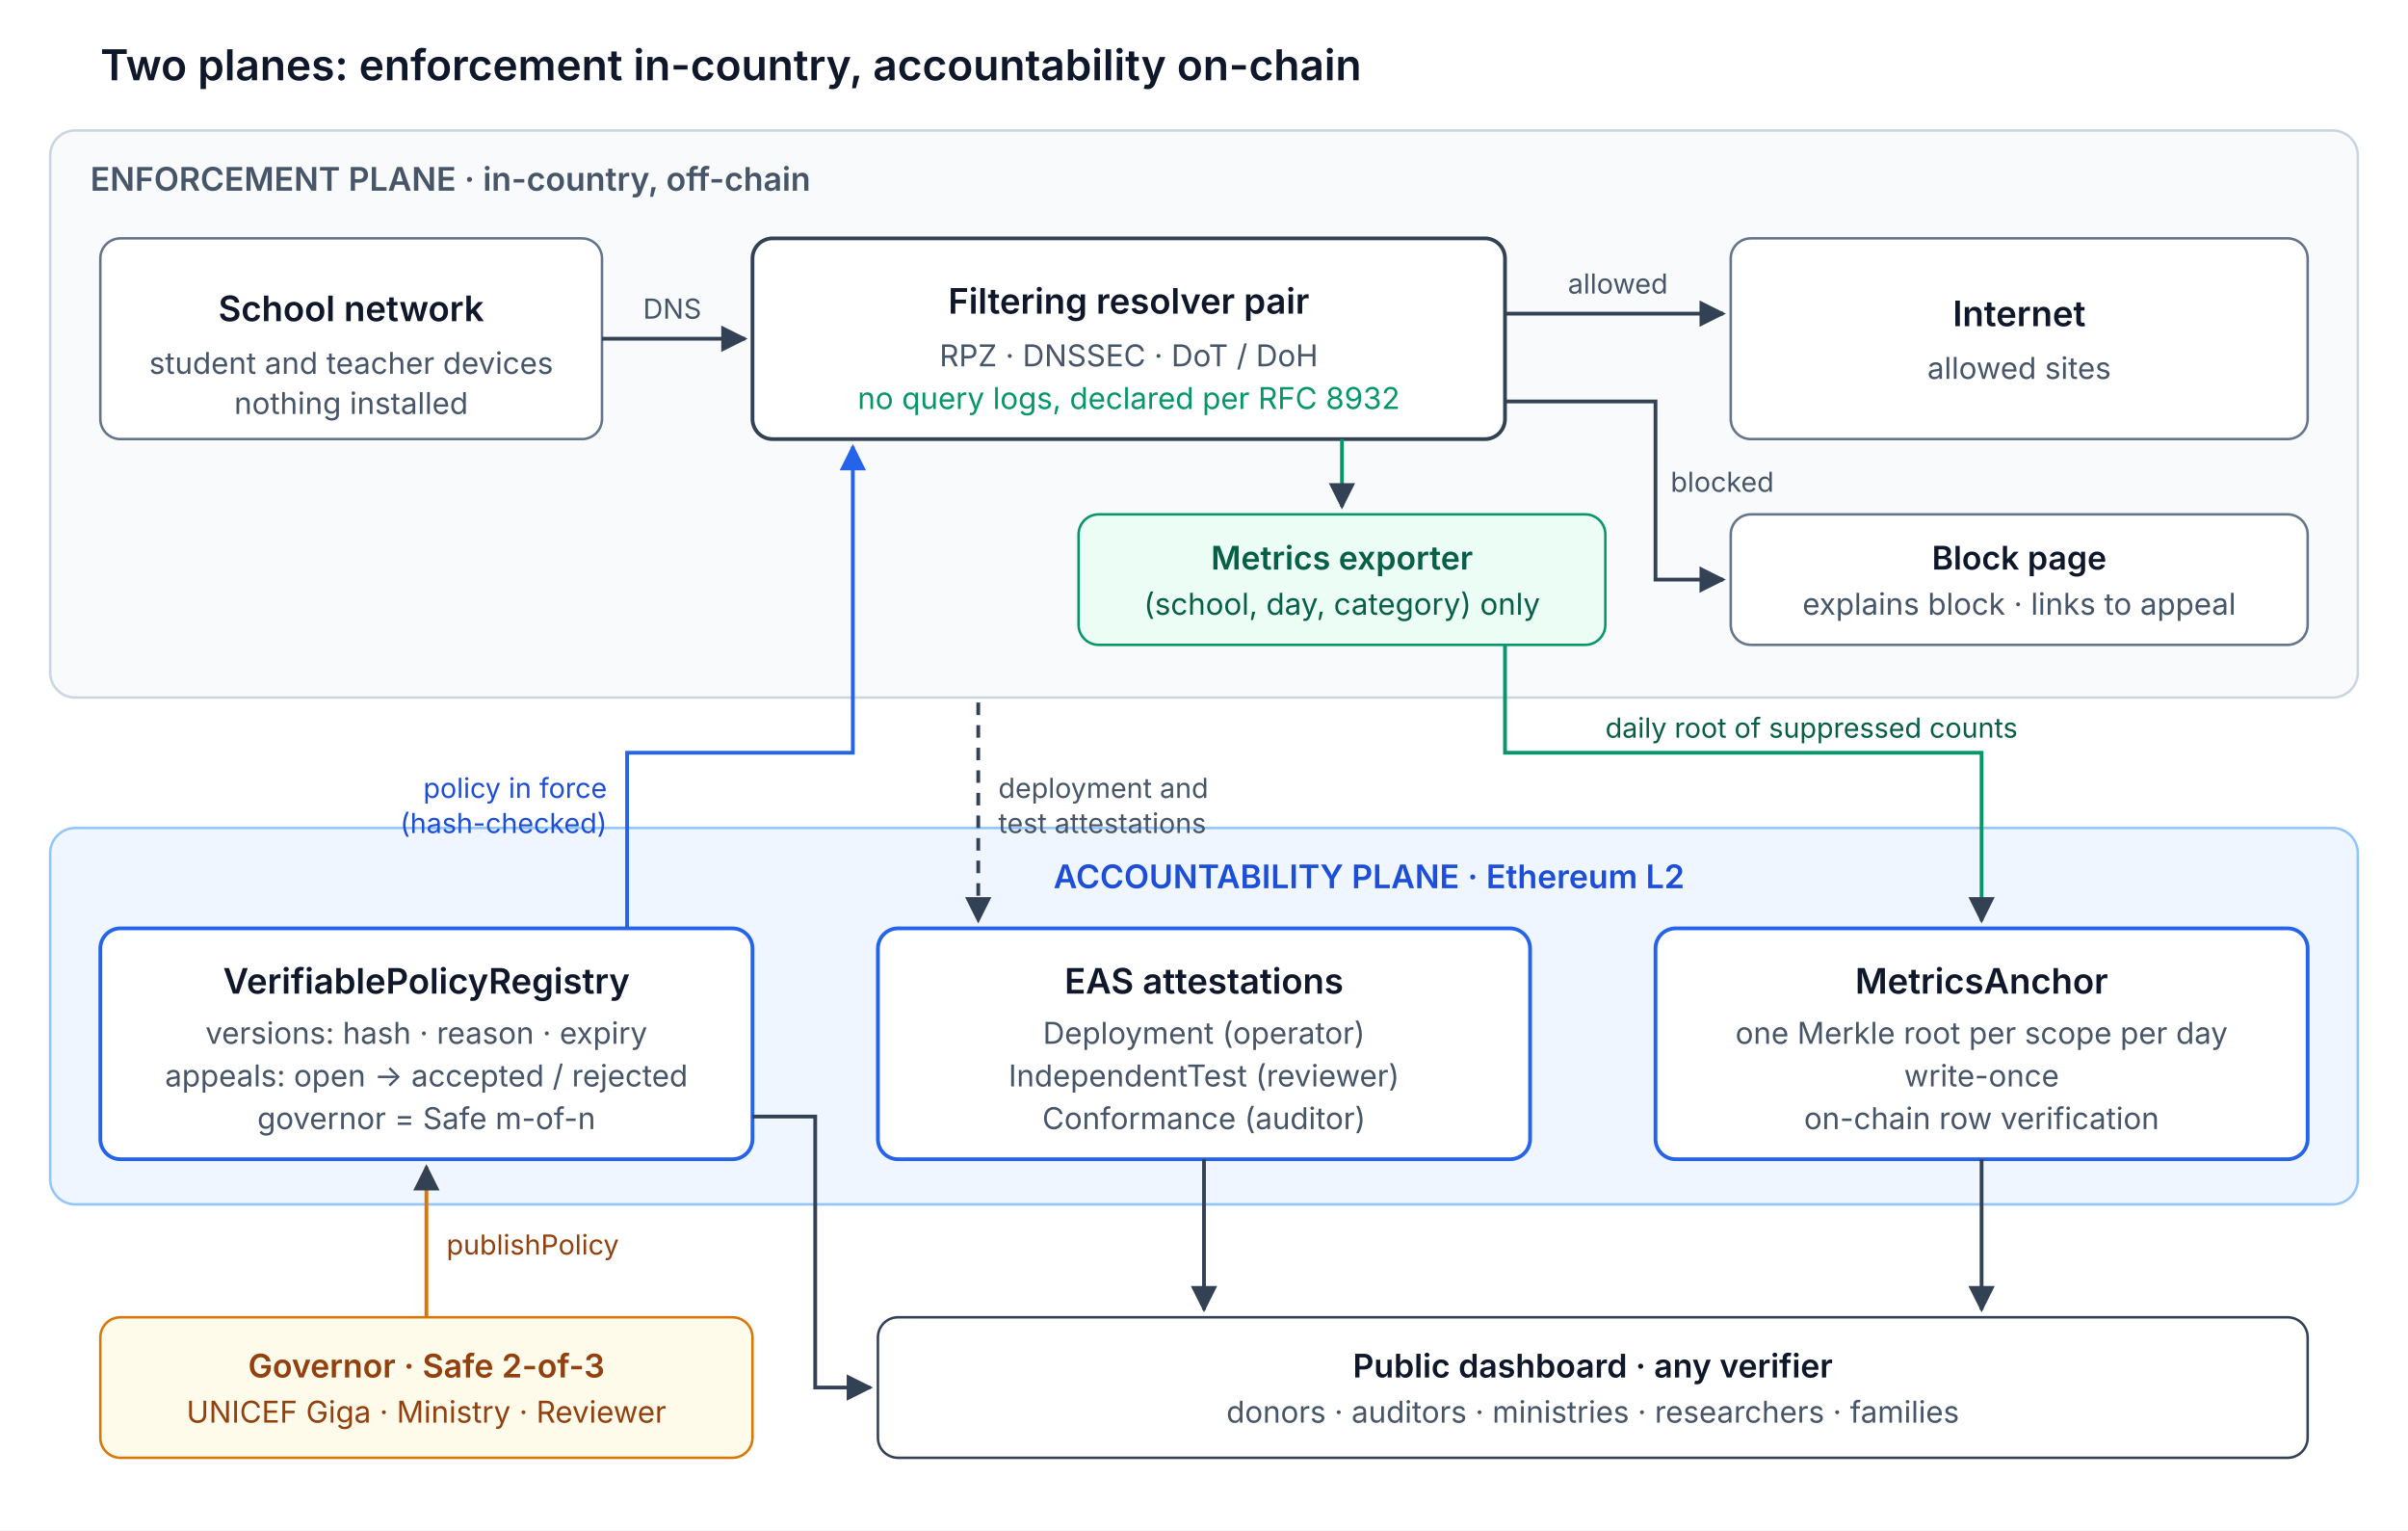
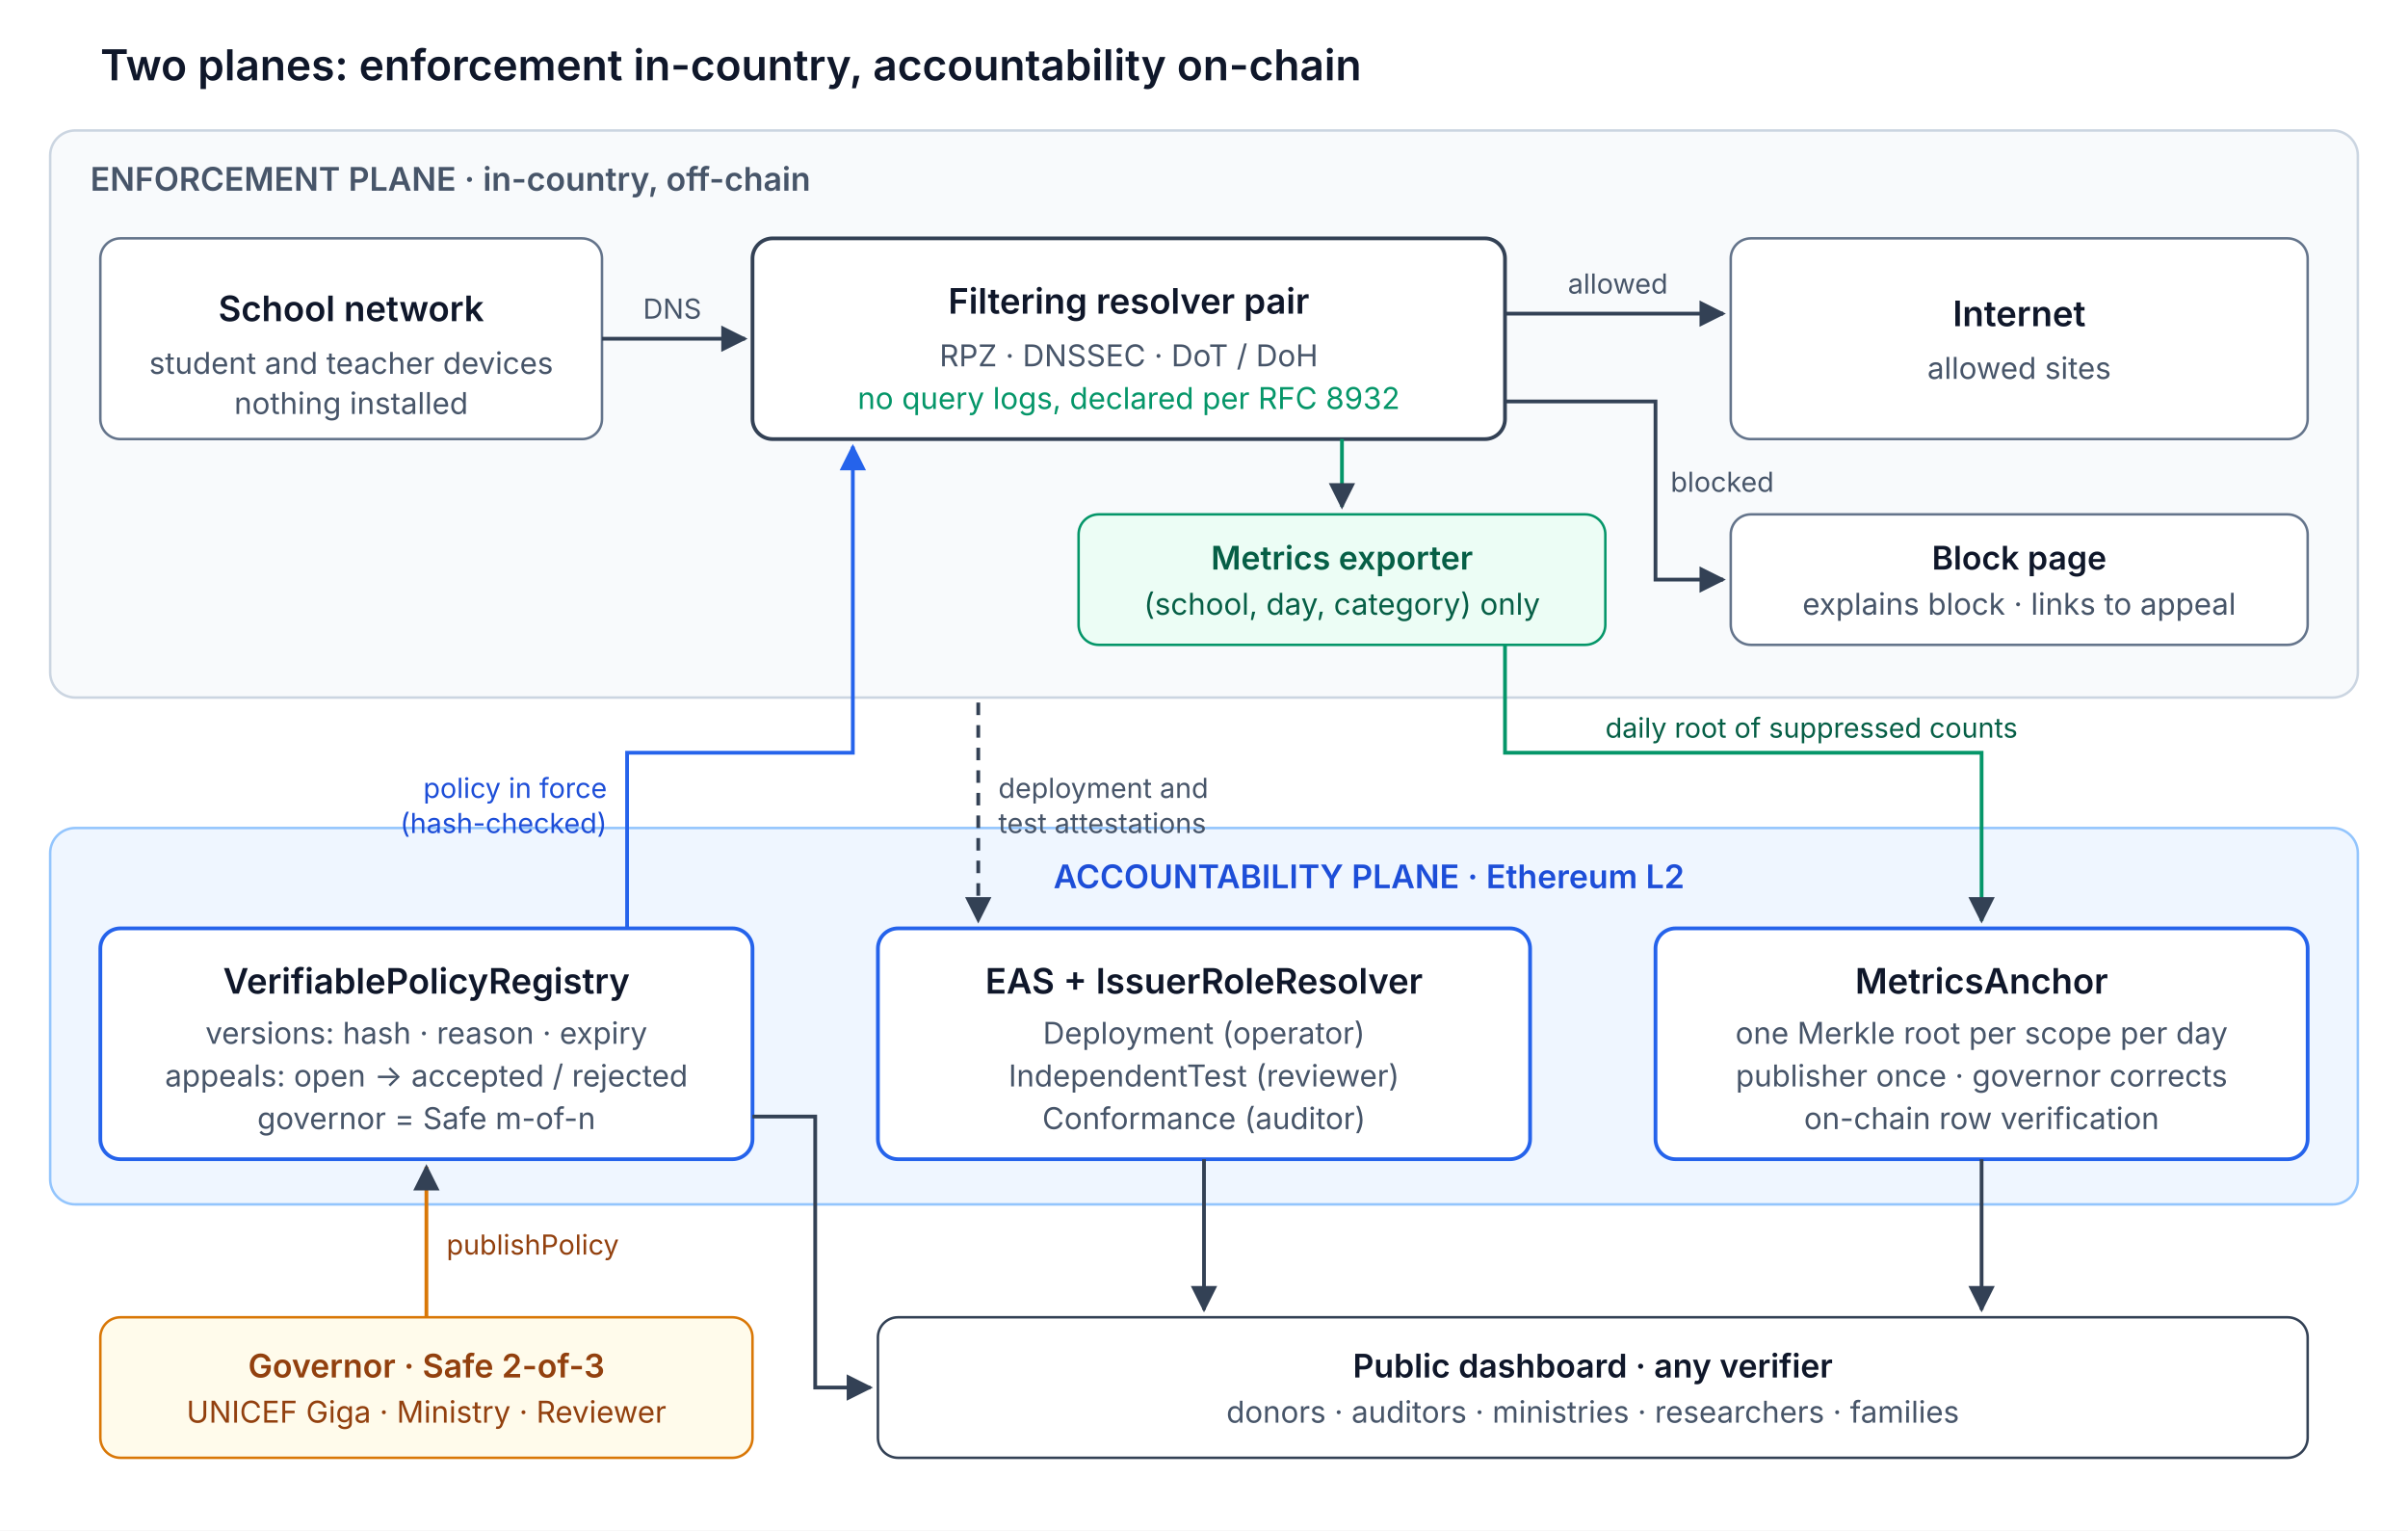
<svg xmlns="http://www.w3.org/2000/svg" viewBox="0 0 960 610" width="960" height="610" font-family="Inter, -apple-system, 'Segoe UI', Helvetica, Arial, sans-serif">
  <defs>
    <marker id="a" viewBox="0 0 10 10" refX="9" refY="5" markerWidth="7" markerHeight="7" orient="auto-start-reverse">
      <path d="M0,0 L10,5 L0,10 z" fill="#334155" />
    </marker>
    <marker id="b" viewBox="0 0 10 10" refX="9" refY="5" markerWidth="7" markerHeight="7" orient="auto-start-reverse">
      <path d="M0,0 L10,5 L0,10 z" fill="#2563eb" />
    </marker>
  </defs>
  <rect width="960" height="610" fill="#ffffff" />
  <text x="40" y="32" font-size="17" font-weight="600" fill="#0f172a">Two planes: enforcement in-country, accountability on-chain</text>
  <rect x="20" y="52" width="920" height="226" rx="10" fill="#f8fafc" stroke="#cbd5e1" />
  <text x="36" y="76" font-size="13" font-weight="600" fill="#475569">ENFORCEMENT PLANE · in-country, off-chain</text>
  <rect x="40" y="95" width="200" height="80" rx="8" fill="#fff" stroke="#64748b" />
  <text x="140" y="128" font-size="14" font-weight="600" fill="#0f172a" text-anchor="middle">School network</text>
  <text x="140" y="149" font-size="12" fill="#475569" text-anchor="middle">student and teacher devices</text>
  <text x="140" y="165" font-size="12" fill="#475569" text-anchor="middle">nothing installed</text>
  <rect x="300" y="95" width="300" height="80" rx="8" fill="#fff" stroke="#334155" stroke-width="1.5" />
  <text x="450" y="125" font-size="14" font-weight="600" fill="#0f172a" text-anchor="middle">Filtering resolver pair</text>
  <text x="450" y="146" font-size="12" fill="#475569" text-anchor="middle">RPZ · DNSSEC · DoT / DoH</text>
  <text x="450" y="163" font-size="12" fill="#059669" text-anchor="middle">no query logs, declared per RFC 8932</text>
  <rect x="690" y="95" width="230" height="80" rx="8" fill="#fff" stroke="#64748b" />
  <text x="805" y="130" font-size="14" font-weight="600" fill="#0f172a" text-anchor="middle">Internet</text>
  <text x="805" y="151" font-size="12" fill="#475569" text-anchor="middle">allowed sites</text>
  <rect x="430" y="205" width="210" height="52" rx="8" fill="#ecfdf5" stroke="#059669" />
  <text x="535" y="227" font-size="13" font-weight="600" fill="#065f46" text-anchor="middle">Metrics exporter</text>
  <text x="535" y="245" font-size="12" fill="#065f46" text-anchor="middle">(school, day, category) only</text>
  <rect x="690" y="205" width="230" height="52" rx="8" fill="#fff" stroke="#64748b" />
  <text x="805" y="227" font-size="13" font-weight="600" fill="#0f172a" text-anchor="middle">Block page</text>
  <text x="805" y="245" font-size="12" fill="#475569" text-anchor="middle">explains block · links to appeal</text>
  <line x1="240" y1="135" x2="297" y2="135" stroke="#334155" stroke-width="1.5" marker-end="url(#a)" />
  <text x="268" y="127" font-size="11" fill="#475569" text-anchor="middle">DNS</text>
  <line x1="600" y1="125" x2="687" y2="125" stroke="#334155" stroke-width="1.5" marker-end="url(#a)" />
  <text x="645" y="117" font-size="11" fill="#475569" text-anchor="middle">allowed</text>
  <path d="M600,160 L660,160 L660,231 L687,231" fill="none" stroke="#334155" stroke-width="1.5" marker-end="url(#a)" />
  <text x="666" y="196" font-size="11" fill="#475569">blocked</text>
  <line x1="535" y1="175" x2="535" y2="202" stroke="#059669" stroke-width="1.5" marker-end="url(#a)" />
  <rect x="20" y="330" width="920" height="150" rx="10" fill="#eff6ff" stroke="#93c5fd" />
  <text x="420" y="354" font-size="13" font-weight="600" fill="#1d4ed8">ACCOUNTABILITY PLANE · Ethereum L2</text>
  <rect x="40" y="370" width="260" height="92" rx="8" fill="#fff" stroke="#2563eb" stroke-width="1.5" />
  <text x="170" y="396" font-size="14" font-weight="600" fill="#0f172a" text-anchor="middle">VerifiablePolicyRegistry</text>
  <text x="170" y="416" font-size="12" fill="#475569" text-anchor="middle">versions: hash · reason · expiry</text>
  <text x="170" y="433" font-size="12" fill="#475569" text-anchor="middle">appeals: open → accepted / rejected</text>
  <text x="170" y="450" font-size="12" fill="#475569" text-anchor="middle">governor = Safe m-of-n</text>
  <rect x="350" y="370" width="260" height="92" rx="8" fill="#fff" stroke="#2563eb" stroke-width="1.5" />
-   <text x="480" y="396" font-size="14" font-weight="600" fill="#0f172a" text-anchor="middle">EAS attestations</text>
+   <text x="480" y="396" font-size="14" font-weight="600" fill="#0f172a" text-anchor="middle">EAS + IssuerRoleResolver</text>
  <text x="480" y="416" font-size="12" fill="#475569" text-anchor="middle">Deployment (operator)</text>
  <text x="480" y="433" font-size="12" fill="#475569" text-anchor="middle">IndependentTest (reviewer)</text>
  <text x="480" y="450" font-size="12" fill="#475569" text-anchor="middle">Conformance (auditor)</text>
  <rect x="660" y="370" width="260" height="92" rx="8" fill="#fff" stroke="#2563eb" stroke-width="1.5" />
  <text x="790" y="396" font-size="14" font-weight="600" fill="#0f172a" text-anchor="middle">MetricsAnchor</text>
  <text x="790" y="416" font-size="12" fill="#475569" text-anchor="middle">one Merkle root per scope per day</text>
-   <text x="790" y="433" font-size="12" fill="#475569" text-anchor="middle">write-once</text>
+   <text x="790" y="433" font-size="12" fill="#475569" text-anchor="middle">publisher once · governor corrects</text>
  <text x="790" y="450" font-size="12" fill="#475569" text-anchor="middle">on-chain row verification</text>
  <path d="M250,370 L250,300 L340,300 L340,178" fill="none" stroke="#2563eb" stroke-width="1.5" marker-end="url(#b)" />
  <text x="242" y="318" font-size="11" fill="#1d4ed8" text-anchor="end">policy in force</text>
  <text x="242" y="332" font-size="11" fill="#1d4ed8" text-anchor="end">(hash-checked)</text>
  <line x1="390" y1="280" x2="390" y2="367" stroke="#334155" stroke-width="1.5" stroke-dasharray="5 4" marker-end="url(#a)" />
  <text x="398" y="318" font-size="11" fill="#475569">deployment and</text>
  <text x="398" y="332" font-size="11" fill="#475569">test attestations</text>
  <path d="M600,257 L600,300 L790,300 L790,367" fill="none" stroke="#059669" stroke-width="1.5" marker-end="url(#a)" />
  <text x="640" y="294" font-size="11" fill="#065f46">daily root of suppressed counts</text>
  <rect x="40" y="525" width="260" height="56" rx="8" fill="#fffbeb" stroke="#d97706" />
  <text x="170" y="549" font-size="13" font-weight="600" fill="#92400e" text-anchor="middle">Governor · Safe 2-of-3</text>
  <text x="170" y="567" font-size="12" fill="#92400e" text-anchor="middle">UNICEF Giga · Ministry · Reviewer</text>
  <line x1="170" y1="525" x2="170" y2="465" stroke="#d97706" stroke-width="1.5" marker-end="url(#a)" />
  <text x="178" y="500" font-size="11" fill="#92400e">publishPolicy</text>
  <rect x="350" y="525" width="570" height="56" rx="8" fill="#fff" stroke="#334155" />
  <text x="635" y="549" font-size="13" font-weight="600" fill="#0f172a" text-anchor="middle">Public dashboard · any verifier</text>
  <text x="635" y="567" font-size="12" fill="#475569" text-anchor="middle">donors · auditors · ministries · researchers · families</text>
  <line x1="480" y1="462" x2="480" y2="522" stroke="#334155" stroke-width="1.5" marker-end="url(#a)" />
  <line x1="790" y1="462" x2="790" y2="522" stroke="#334155" stroke-width="1.5" marker-end="url(#a)" />
  <path d="M300,445 L325,445 L325,553 L347,553" fill="none" stroke="#334155" stroke-width="1.5" marker-end="url(#a)" />
</svg>
